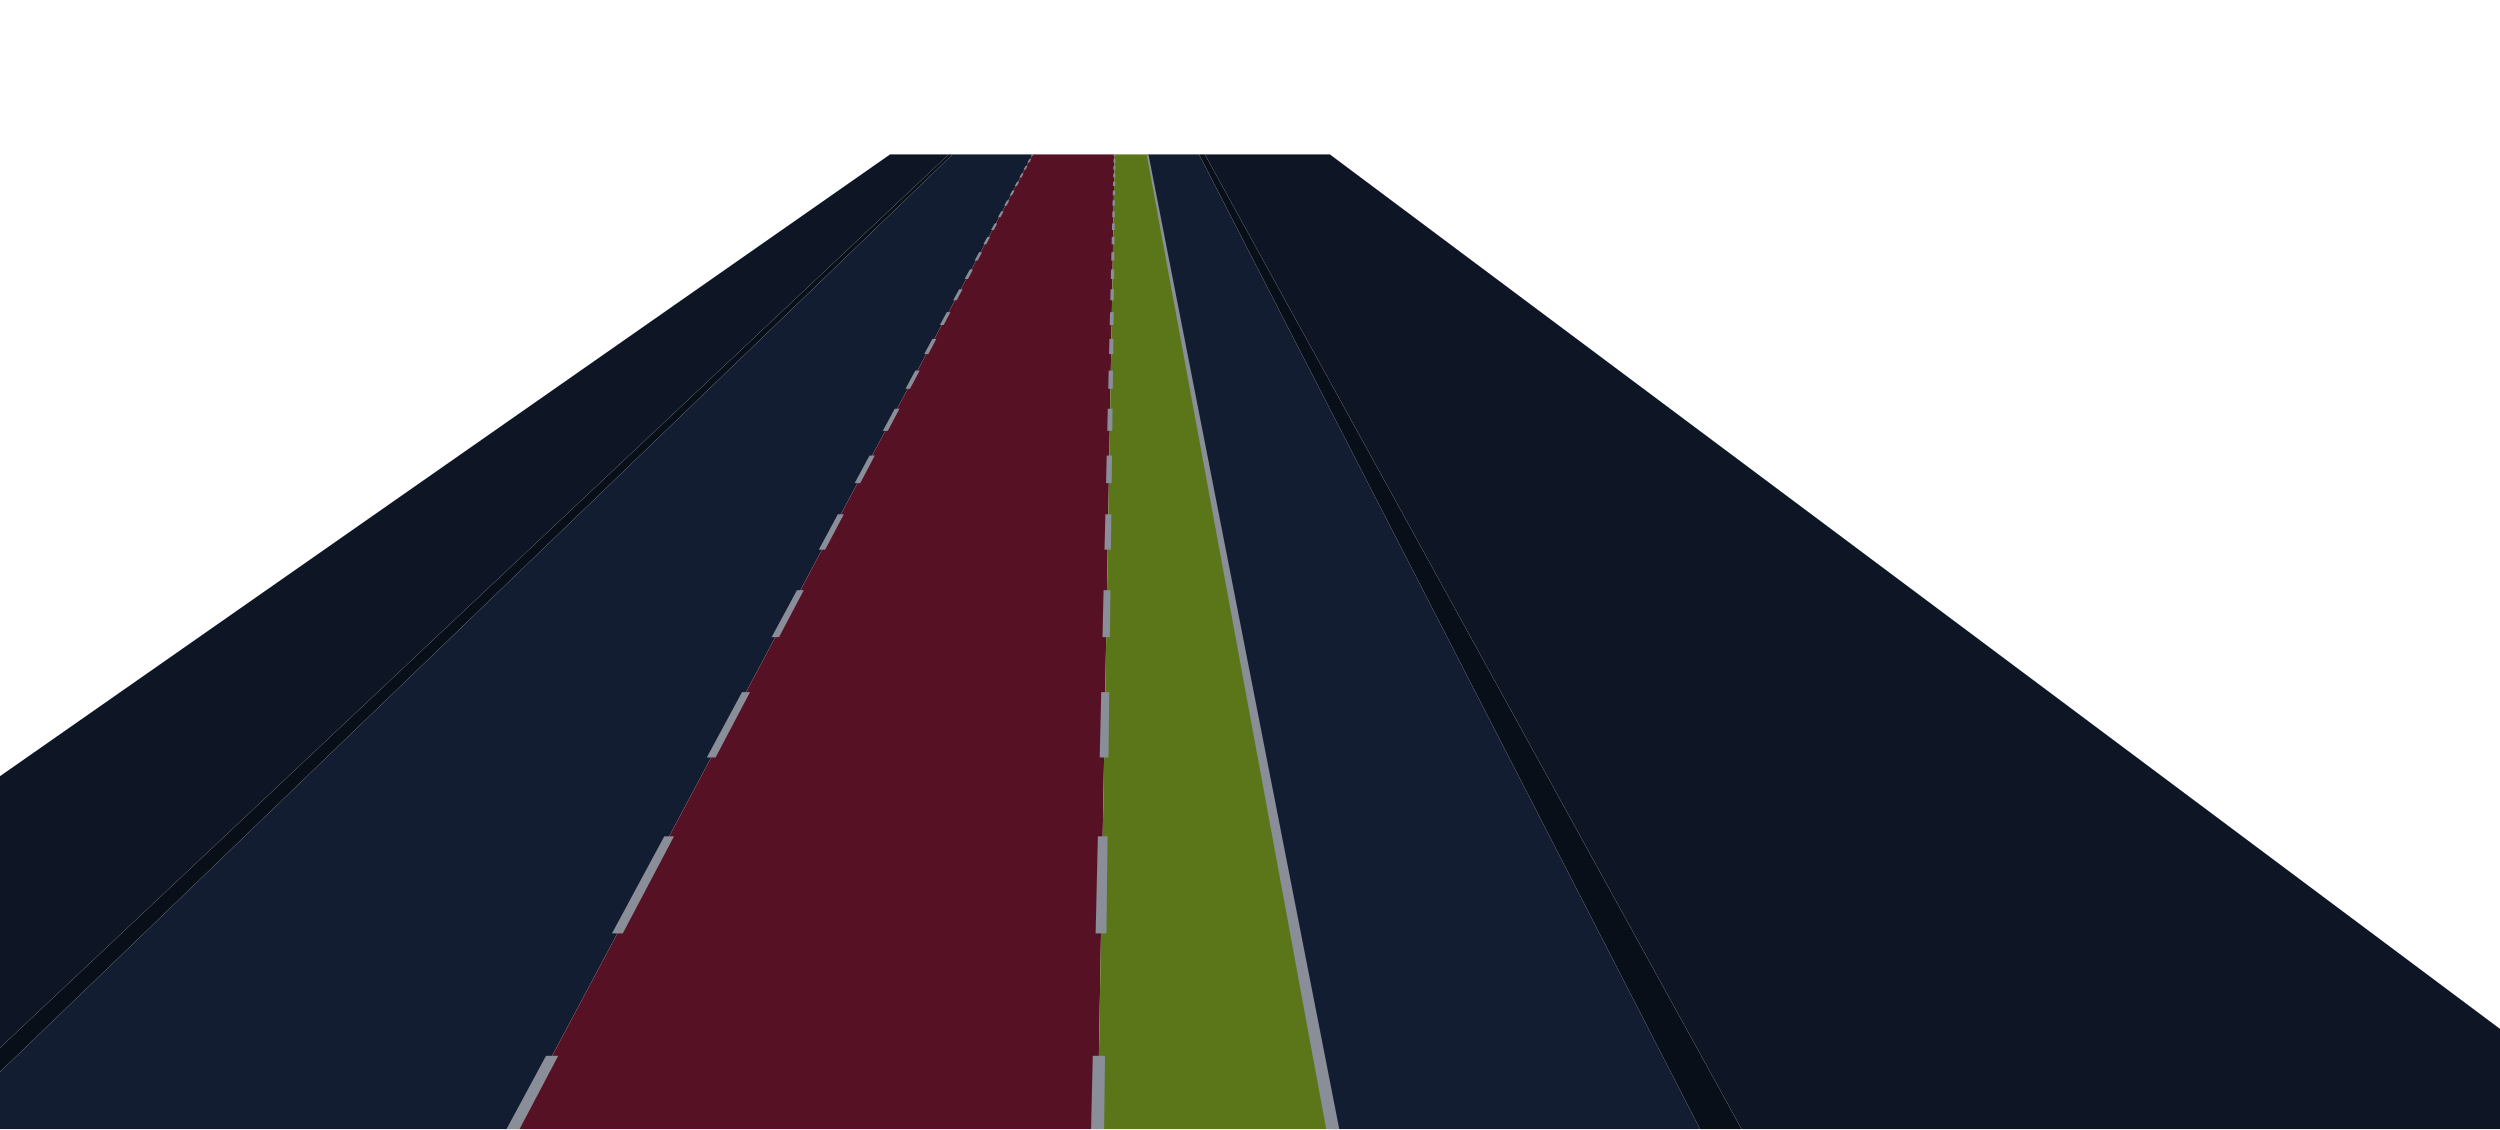
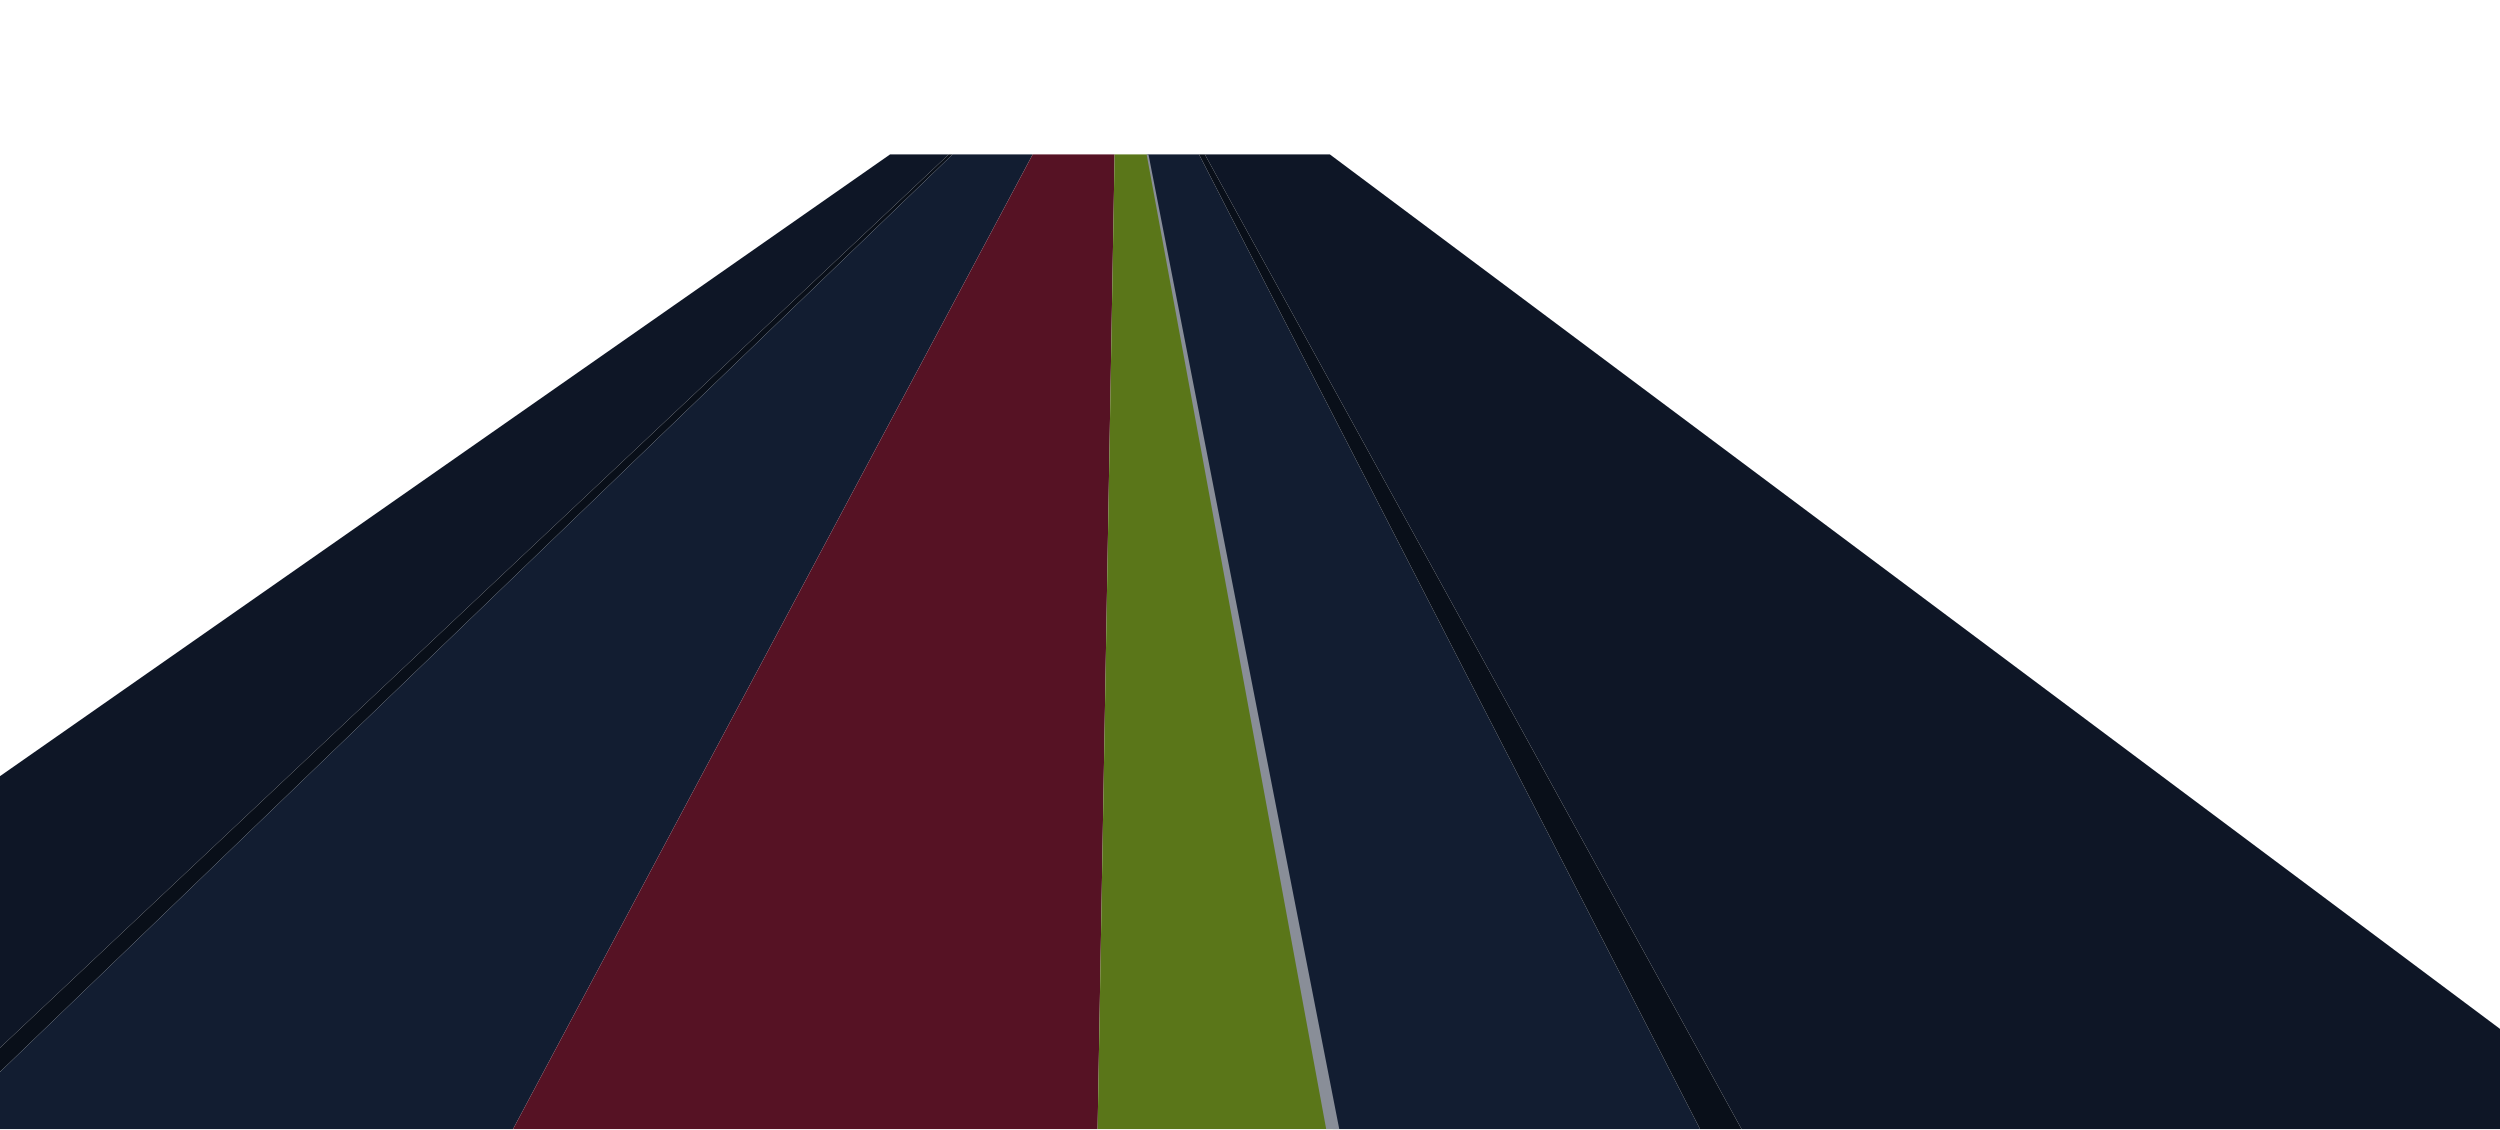
<svg xmlns="http://www.w3.org/2000/svg" id="Background" viewBox="0 0 1366 617.284">
  <defs>
    <style>
      .cls-1 {
        fill: none;
      }

      .cls-2 {
        fill: #898e98;
      }

      .cls-3 {
        fill: #090f19;
      }

      .cls-4 {
        fill: #5a7619;
      }

      .cls-5 {
        fill: #121d31;
      }

      .cls-6 {
        clip-path: url(#clippath);
      }

      .cls-7 {
        fill: #0e1626;
      }

      .cls-8 {
        fill: #561224;
      }
    </style>
    <clipPath id="clippath">
      <rect class="cls-1" x="0" y="-.741" width="1366" height="617.676" />
    </clipPath>
  </defs>
  <g class="cls-6">
    <g>
      <polygon class="cls-7" points="-47.177 616.935 -276.07 616.935 486.333 84.364 518.399 84.364 -47.177 616.935" />
      <polygon class="cls-3" points="-32.399 616.935 -47.177 616.935 518.399 84.364 520.469 84.364 -32.399 616.935" />
      <polygon class="cls-5" points="280.321 616.935 -32.399 616.935 520.469 84.364 564.278 84.364 280.321 616.935" />
      <polygon class="cls-8" points="599.733 616.935 280.321 616.935 564.278 84.364 609.024 84.364 599.733 616.935" />
      <polygon class="cls-4" points="728.2 616.935 599.733 616.935 609.024 84.364 627.021 84.364 728.2 616.935" />
      <polygon class="cls-5" points="928.9 616.935 728.2 616.935 627.021 84.364 655.137 84.364 928.9 616.935" />
      <polygon class="cls-7" points="1439.258 616.935 951.589 616.935 658.316 84.364 726.634 84.364 1439.258 616.935" />
-       <g>
-         <polygon class="cls-2" points="283.888 616.938 276.75 616.938 298.34 576.879 305.016 576.879 283.888 616.938" />
-         <path class="cls-2" d="M340.287,510.005h-5.906l28.581-53.031h5.295l-27.97,53.031ZM390.98,413.889h-4.798l19.238-35.695h4.387l-18.826,35.695ZM425.659,348.137h-4.04l13.828-25.657h3.744l-13.532,25.657ZM450.877,300.322h-3.489l10.416-19.327h3.266l-10.193,19.327ZM470.041,263.987h-3.07l8.129-15.082h2.896l-7.955,15.082ZM485.098,235.439h-2.741l6.519-12.096h2.602l-6.38,12.096ZM497.24,212.417h-2.476l5.345-9.917h2.362l-5.23,9.917ZM507.239,193.459h-2.257l4.461-8.277h2.162l-4.366,8.277ZM515.616,177.576h-2.074l3.78-7.013h1.994l-3.699,7.013ZM522.736,164.076h-1.919l3.243-6.018h1.849l-3.174,6.018ZM528.863,152.46h-1.785l2.814-5.221h1.725l-2.754,5.221ZM534.19,142.359h-1.668l2.464-4.572h1.616l-2.411,4.572ZM538.865,133.495h-1.566l2.176-4.037h1.52l-2.129,4.037ZM543.001,125.654h-1.476l1.935-3.591h1.435l-1.894,3.591ZM546.685,118.668h-1.395l1.732-3.214h1.358l-1.695,3.214ZM549.988,112.405h-1.323l1.56-2.895h1.29l-1.527,2.895ZM552.966,106.759h-1.258l1.412-2.62h1.228l-1.382,2.62ZM555.665,101.641h-1.199l1.284-2.383h1.172l-1.257,2.383ZM558.122,96.982h-1.145l1.173-2.176h1.12l-1.148,2.176ZM560.369,92.723h-1.096l1.076-1.996h1.073l-1.053,1.996ZM562.431,88.813h-1.051l.99-1.837h1.03l-.969,1.837Z" />
-         <polygon class="cls-2" points="564.33 85.212 563.32 85.212 563.778 84.364 564.778 84.364 564.33 85.212" />
-       </g>
-       <g>
-         <polygon class="cls-2" points="603.302 616.938 596.164 616.938 597.094 576.879 603.77 576.879 603.302 616.938" />
-         <path class="cls-2" d="M604.552,510.005h-5.906l1.231-53.031h5.295l-.62,53.031ZM605.675,413.889h-4.798l.828-35.695h4.387l-.417,35.695ZM606.443,348.137h-4.04l.595-25.657h3.744l-.3,25.657ZM607.001,300.322h-3.489l.449-19.327h3.266l-.226,19.327ZM607.426,263.987h-3.07l.35-15.082h2.896l-.176,15.082ZM607.759,235.439h-2.741l.281-12.096h2.602l-.141,12.096ZM608.028,212.417h-2.476l.23-9.917h2.362l-.116,9.917ZM608.25,193.459h-2.257l.192-8.277h2.162l-.097,8.277ZM608.435,177.576h-2.074l.163-7.013h1.994l-.082,7.013ZM608.593,164.076h-1.919l.14-6.018h1.849l-.07,6.018ZM608.729,152.46h-1.785l.121-5.221h1.725l-.061,5.221ZM608.847,142.359h-1.668l.106-4.572h1.616l-.053,4.572ZM608.95,133.495h-1.566l.094-4.037h1.52l-.047,4.037ZM609.042,125.654h-1.476l.083-3.591h1.435l-.042,3.591ZM609.124,118.668h-1.395l.075-3.214h1.358l-.038,3.214ZM609.197,112.405h-1.323l.067-2.895h1.29l-.034,2.895ZM609.263,106.759h-1.258l.061-2.62h1.228l-.031,2.62ZM609.323,101.641h-1.199l.055-2.383h1.172l-.028,2.383ZM609.377,96.982h-1.145l.051-2.176h1.12l-.025,2.176ZM609.427,92.723h-1.096l.046-1.996h1.073l-.023,1.996ZM609.472,88.813h-1.051l.043-1.837h1.03l-.021,1.837Z" />
-         <polygon class="cls-2" points="609.515 85.212 608.505 85.212 608.524 84.364 609.524 84.364 609.515 85.212" />
-       </g>
      <polygon class="cls-2" points="731.771 616.938 724.632 616.938 626.521 84.364 627.521 84.364 731.771 616.938" />
      <polygon class="cls-3" points="951.589 616.935 928.9 616.935 655.137 84.364 658.316 84.364 951.589 616.935" />
    </g>
  </g>
</svg>
